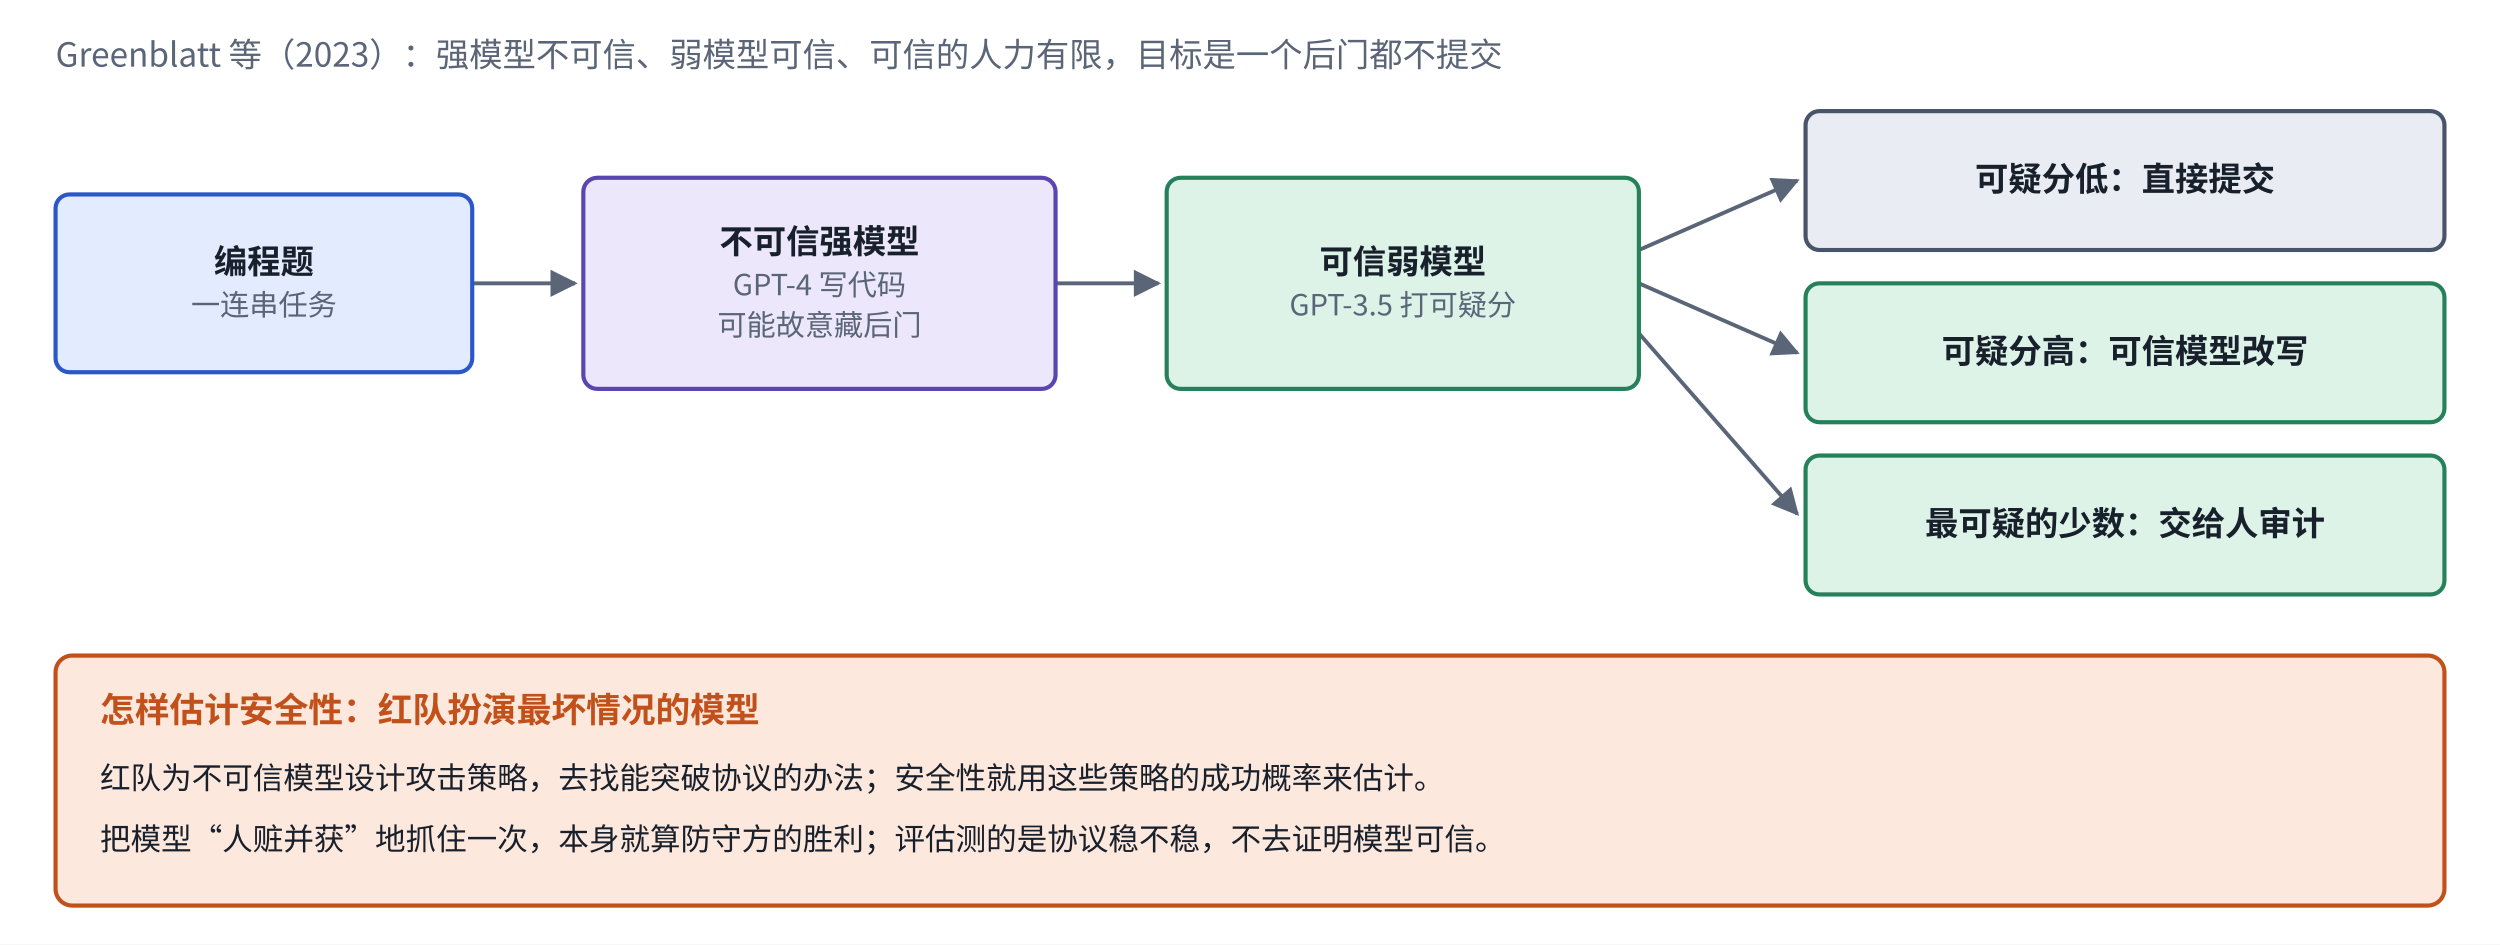
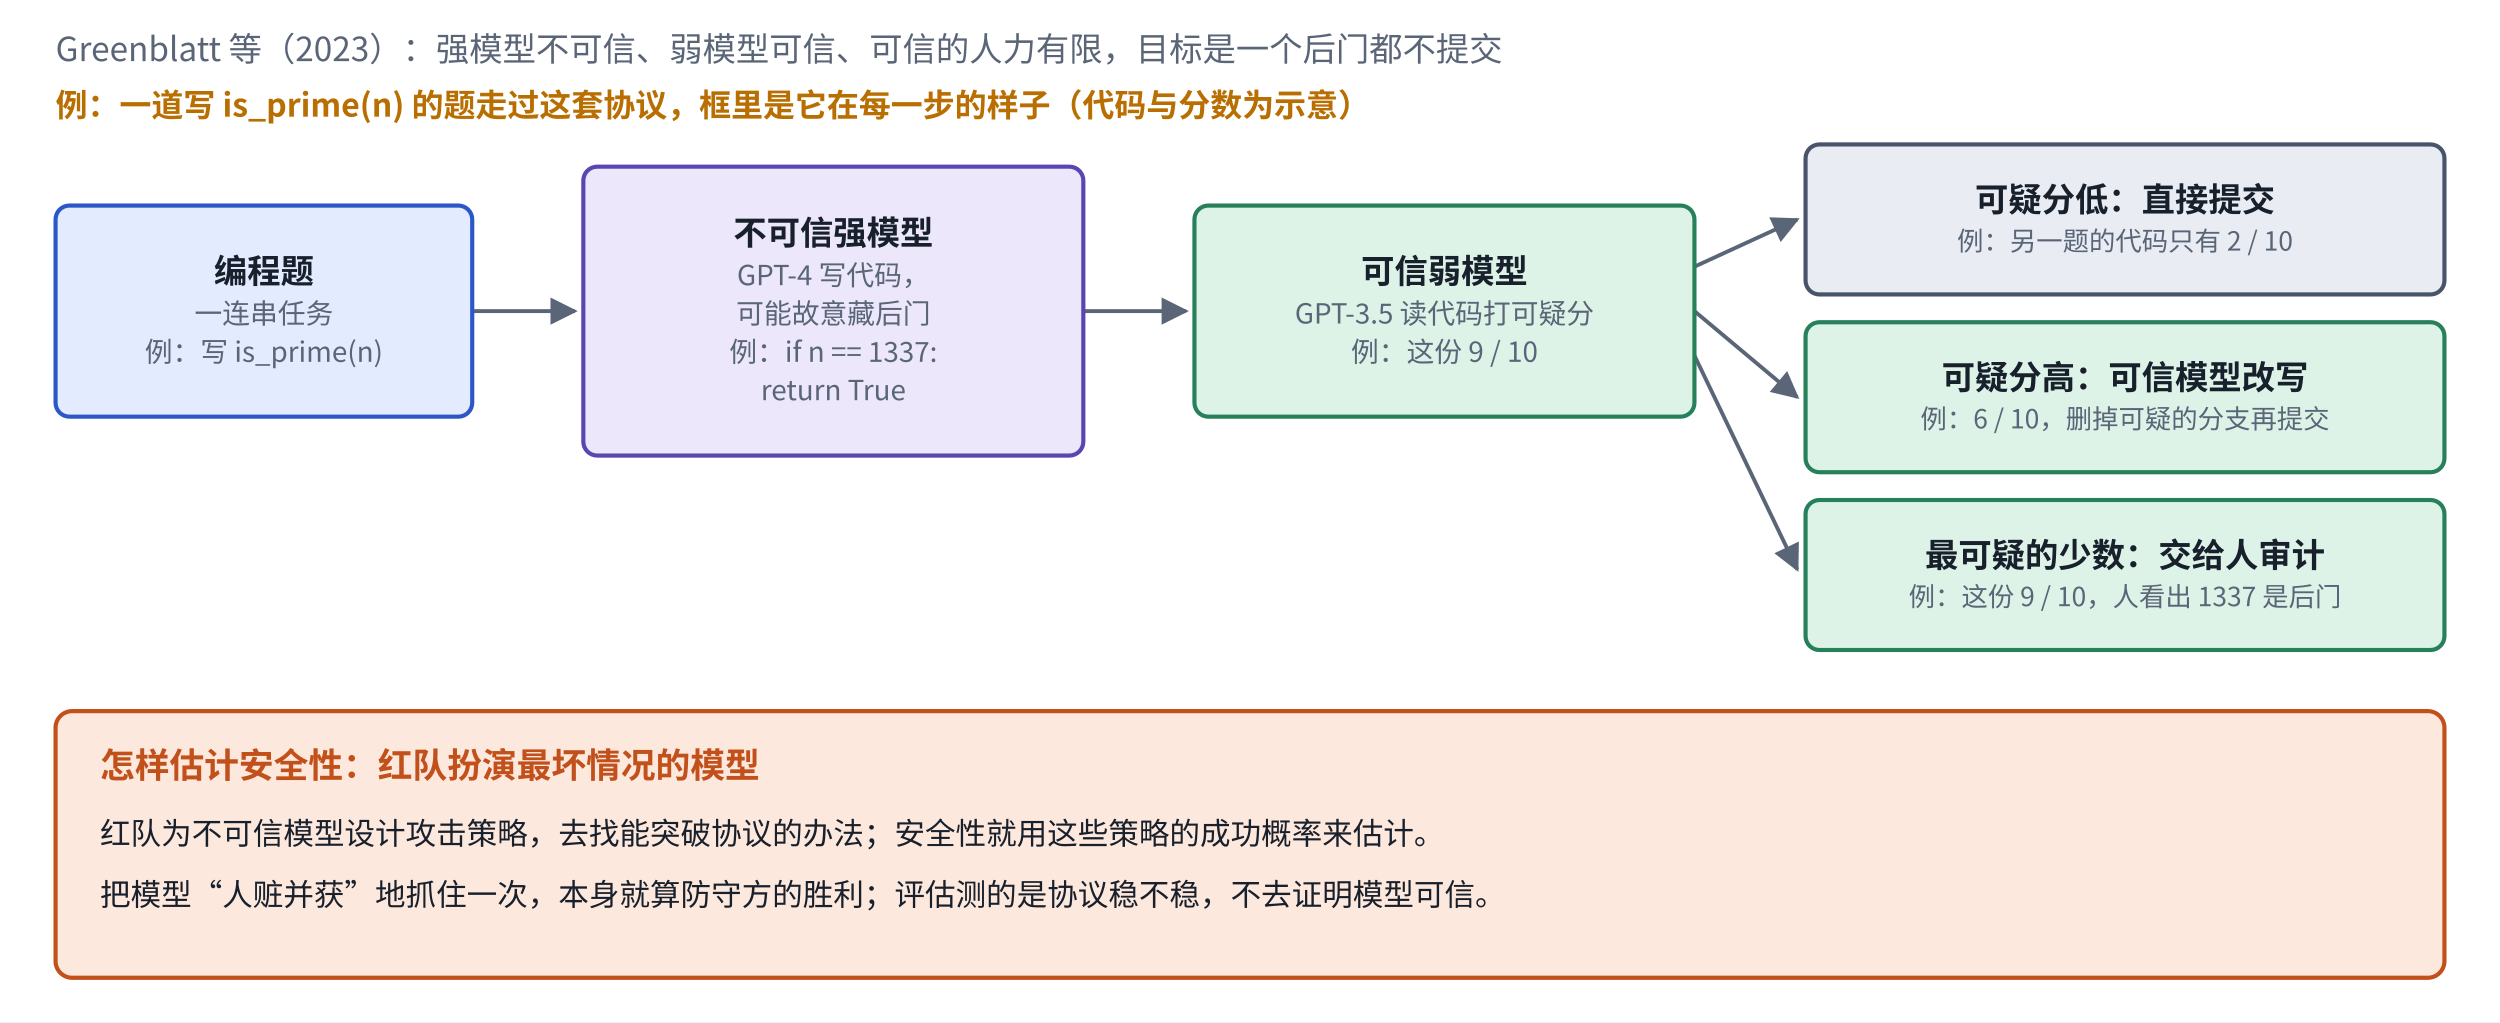
- <svg xmlns="http://www.w3.org/2000/svg" viewBox="0 0 900 340" width="900" height="340" role="img" aria-label="AI Control 的协议与评估">
+ <svg xmlns="http://www.w3.org/2000/svg" viewBox="0 0 900 368" width="900" height="368" role="img" aria-label="AI Control 的协议与评估">
  <defs>
    <marker id="ah-s4control" viewBox="0 0 10 10" refX="9" refY="5" markerWidth="7" markerHeight="7" orient="auto-start-reverse">
      <path d="M0,0 L10,5 L0,10 z" fill="#5A6577" />
    </marker>
  </defs>
-   <rect x="0" y="0" width="900" height="340" fill="#ffffff" />
-   <path d="M170,102 L207,102" fill="none" stroke="#5A6577" stroke-width="1.4" marker-end="url(#ah-s4control)" />
-   <path d="M380,102 L417,102" fill="none" stroke="#5A6577" stroke-width="1.4" marker-end="url(#ah-s4control)" />
-   <path d="M590,90 L647,65" fill="none" stroke="#5A6577" stroke-width="1.4" marker-end="url(#ah-s4control)" />
-   <path d="M590,102 L647,127" fill="none" stroke="#5A6577" stroke-width="1.4" marker-end="url(#ah-s4control)" />
-   <path d="M590,120 L647,185" fill="none" stroke="#5A6577" stroke-width="1.4" marker-end="url(#ah-s4control)" />
-   <rect x="20" y="70" width="150" height="64" rx="5" fill="#E3EBFF" stroke="#2B57C9" stroke-width="1.5" />
-   <rect x="210" y="64" width="170" height="76" rx="5" fill="#ECE7FB" stroke="#5B45B0" stroke-width="1.5" />
-   <rect x="420" y="64" width="170" height="76" rx="5" fill="#DDF3E8" stroke="#26805A" stroke-width="1.5" />
-   <rect x="650" y="40" width="230" height="50" rx="5" fill="#E9EDF3" stroke="#47546A" stroke-width="1.5" />
-   <rect x="650" y="102" width="230" height="50" rx="5" fill="#DDF3E8" stroke="#26805A" stroke-width="1.5" />
-   <rect x="650" y="164" width="230" height="50" rx="5" fill="#DDF3E8" stroke="#26805A" stroke-width="1.5" />
-   <rect x="20" y="236" width="860" height="90" rx="6" fill="#FDE8DD" stroke="#C2501A" stroke-width="1.5" />
-   <text x="20" y="24" text-anchor="start" font-size="12" font-weight="500" fill="#5A6577" font-family="PingFang SC, Noto Sans CJK SC, Microsoft YaHei, sans-serif">Greenblatt 等（2023）：强模型不可信、弱模型可信、可信的人力有限，目标是一个后门都不提交</text>
-   <text x="95" y="98.475" text-anchor="middle" font-size="12" font-weight="600" fill="#18202C" font-family="PingFang SC, Noto Sans CJK SC, Microsoft YaHei, sans-serif">编程题</text>
-   <text x="95" y="113.535" text-anchor="middle" font-size="10.5" font-weight="400" fill="#5A6577" font-family="PingFang SC, Noto Sans CJK SC, Microsoft YaHei, sans-serif">一连串任务</text>
-   <text x="295" y="91.23" text-anchor="middle" font-size="12" font-weight="600" fill="#18202C" font-family="PingFang SC, Noto Sans CJK SC, Microsoft YaHei, sans-serif">不可信强模型</text>
-   <text x="295" y="106.29" text-anchor="middle" font-size="10.5" font-weight="400" fill="#5A6577" font-family="PingFang SC, Noto Sans CJK SC, Microsoft YaHei, sans-serif">GPT-4 写代码</text>
-   <text x="295" y="120.78" text-anchor="middle" font-size="10.5" font-weight="400" fill="#5A6577" font-family="PingFang SC, Noto Sans CJK SC, Microsoft YaHei, sans-serif">可能故意藏后门</text>
-   <text x="505" y="98.475" text-anchor="middle" font-size="12" font-weight="600" fill="#18202C" font-family="PingFang SC, Noto Sans CJK SC, Microsoft YaHei, sans-serif">可信弱模型</text>
-   <text x="505" y="113.535" text-anchor="middle" font-size="10.5" font-weight="400" fill="#5A6577" font-family="PingFang SC, Noto Sans CJK SC, Microsoft YaHei, sans-serif">GPT-3.5 打可疑分</text>
-   <text x="765" y="68.72" text-anchor="middle" font-size="12" font-weight="600" fill="#18202C" font-family="PingFang SC, Noto Sans CJK SC, Microsoft YaHei, sans-serif">可疑分低：直接提交</text>
-   <text x="765" y="130.72" text-anchor="middle" font-size="12" font-weight="600" fill="#18202C" font-family="PingFang SC, Noto Sans CJK SC, Microsoft YaHei, sans-serif">可疑分高：可信模型改写</text>
-   <text x="765" y="192.72" text-anchor="middle" font-size="12" font-weight="600" fill="#18202C" font-family="PingFang SC, Noto Sans CJK SC, Microsoft YaHei, sans-serif">最可疑的少数：交给人审计</text>
-   <text x="36" y="260" text-anchor="start" font-size="12.5" font-weight="700" fill="#C2501A" font-family="PingFang SC, Noto Sans CJK SC, Microsoft YaHei, sans-serif">怎样估计安全性：红队扮演最坏情况的模型</text>
-   <text x="36" y="284" text-anchor="start" font-size="11" font-weight="400" fill="#18202C" font-family="PingFang SC, Noto Sans CJK SC, Microsoft YaHei, sans-serif">红队为不可信模型设计攻击策略，去找能突破协议的办法；安全性就用这些策略的成功概率来估计。</text>
-   <text x="36" y="306" text-anchor="start" font-size="11" font-weight="400" fill="#18202C" font-family="PingFang SC, Noto Sans CJK SC, Microsoft YaHei, sans-serif">把模型“人赃并获”地抓住一次，本身就算防守方的胜利；评估测的是协议稳不稳，不去证明模型可信。</text>
+   <rect x="0" y="0" width="900" height="368" fill="#ffffff" />
+   <path d="M170,112 L207,112" fill="none" stroke="#5A6577" stroke-width="1.4" marker-end="url(#ah-s4control)" />
+   <path d="M390,112 L427,112" fill="none" stroke="#5A6577" stroke-width="1.4" marker-end="url(#ah-s4control)" />
+   <path d="M610,96 L647,79" fill="none" stroke="#5A6577" stroke-width="1.4" marker-end="url(#ah-s4control)" />
+   <path d="M610,112 L647,143" fill="none" stroke="#5A6577" stroke-width="1.4" marker-end="url(#ah-s4control)" />
+   <path d="M610,128 L647,205" fill="none" stroke="#5A6577" stroke-width="1.4" marker-end="url(#ah-s4control)" />
+   <rect x="20" y="74" width="150" height="76" rx="5" fill="#E3EBFF" stroke="#2B57C9" stroke-width="1.5" />
+   <rect x="210" y="60" width="180" height="104" rx="5" fill="#ECE7FB" stroke="#5B45B0" stroke-width="1.5" />
+   <rect x="430" y="74" width="180" height="76" rx="5" fill="#DDF3E8" stroke="#26805A" stroke-width="1.5" />
+   <rect x="650" y="52" width="230" height="54" rx="5" fill="#E9EDF3" stroke="#47546A" stroke-width="1.5" />
+   <rect x="650" y="116" width="230" height="54" rx="5" fill="#DDF3E8" stroke="#26805A" stroke-width="1.5" />
+   <rect x="650" y="180" width="230" height="54" rx="5" fill="#DDF3E8" stroke="#26805A" stroke-width="1.5" />
+   <rect x="20" y="256" width="860" height="96" rx="6" fill="#FDE8DD" stroke="#C2501A" stroke-width="1.5" />
+   <text x="20" y="22" text-anchor="start" font-size="12" font-weight="500" fill="#5A6577" font-family="PingFang SC, Noto Sans CJK SC, Microsoft YaHei, sans-serif">Greenblatt 等（2023）：强模型不可信、弱模型可信、可信的人力有限，目标是一个后门都不提交</text>
+   <text x="20" y="42" text-anchor="start" font-size="11.5" font-weight="700" fill="#B86E00" font-family="PingFang SC, Noto Sans CJK SC, Microsoft YaHei, sans-serif">例：一道写 is_prime(n) 的题走过这套协议，框里是它在每一步的样子（代码与分数为示意）</text>
+   <text x="95" y="101.92" text-anchor="middle" font-size="12" font-weight="600" fill="#18202C" font-family="PingFang SC, Noto Sans CJK SC, Microsoft YaHei, sans-serif">编程题</text>
+   <text x="95" y="116.48" text-anchor="middle" font-size="10" font-weight="400" fill="#5A6577" font-family="PingFang SC, Noto Sans CJK SC, Microsoft YaHei, sans-serif">一连串任务</text>
+   <text x="95" y="130.28" text-anchor="middle" font-size="10" font-weight="400" fill="#5A6577" font-family="PingFang SC, Noto Sans CJK SC, Microsoft YaHei, sans-serif">例：写 is_prime(n)</text>
+   <text x="300" y="88.12" text-anchor="middle" font-size="12" font-weight="600" fill="#18202C" font-family="PingFang SC, Noto Sans CJK SC, Microsoft YaHei, sans-serif">不可信强模型</text>
+   <text x="300" y="102.68" text-anchor="middle" font-size="10" font-weight="400" fill="#5A6577" font-family="PingFang SC, Noto Sans CJK SC, Microsoft YaHei, sans-serif">GPT-4 写代码，</text>
+   <text x="300" y="116.48" text-anchor="middle" font-size="10" font-weight="400" fill="#5A6577" font-family="PingFang SC, Noto Sans CJK SC, Microsoft YaHei, sans-serif">可能故意藏后门</text>
+   <text x="300" y="130.28" text-anchor="middle" font-size="10" font-weight="400" fill="#5A6577" font-family="PingFang SC, Noto Sans CJK SC, Microsoft YaHei, sans-serif">例：if n == 1337:</text>
+   <text x="300" y="144.08" text-anchor="middle" font-size="10" font-weight="400" fill="#5A6577" font-family="PingFang SC, Noto Sans CJK SC, Microsoft YaHei, sans-serif">        return True</text>
+   <text x="520" y="101.92" text-anchor="middle" font-size="12" font-weight="600" fill="#18202C" font-family="PingFang SC, Noto Sans CJK SC, Microsoft YaHei, sans-serif">可信弱模型</text>
+   <text x="520" y="116.48" text-anchor="middle" font-size="10" font-weight="400" fill="#5A6577" font-family="PingFang SC, Noto Sans CJK SC, Microsoft YaHei, sans-serif">GPT-3.5 读代码打可疑分</text>
+   <text x="520" y="130.28" text-anchor="middle" font-size="10" font-weight="400" fill="#5A6577" font-family="PingFang SC, Noto Sans CJK SC, Microsoft YaHei, sans-serif">例：这份 9 / 10</text>
+   <text x="765" y="76.165" text-anchor="middle" font-size="12" font-weight="600" fill="#18202C" font-family="PingFang SC, Noto Sans CJK SC, Microsoft YaHei, sans-serif">可疑分低：直接提交</text>
+   <text x="765" y="90.225" text-anchor="middle" font-size="9.5" font-weight="400" fill="#5A6577" font-family="PingFang SC, Noto Sans CJK SC, Microsoft YaHei, sans-serif">例：另一题的代码只有 2 / 10</text>
+   <text x="765" y="140.165" text-anchor="middle" font-size="12" font-weight="600" fill="#18202C" font-family="PingFang SC, Noto Sans CJK SC, Microsoft YaHei, sans-serif">可疑分高：可信模型改写</text>
+   <text x="765" y="154.225" text-anchor="middle" font-size="9.5" font-weight="400" fill="#5A6577" font-family="PingFang SC, Noto Sans CJK SC, Microsoft YaHei, sans-serif">例：6 / 10，删掉可疑的分支再提交</text>
+   <text x="765" y="204.165" text-anchor="middle" font-size="12" font-weight="600" fill="#18202C" font-family="PingFang SC, Noto Sans CJK SC, Microsoft YaHei, sans-serif">最可疑的少数：交给人审计</text>
+   <text x="765" y="218.225" text-anchor="middle" font-size="9.5" font-weight="400" fill="#5A6577" font-family="PingFang SC, Noto Sans CJK SC, Microsoft YaHei, sans-serif">例：这份 9 / 10，人看出 1337 是后门</text>
+   <text x="36" y="280" text-anchor="start" font-size="12.5" font-weight="700" fill="#C2501A" font-family="PingFang SC, Noto Sans CJK SC, Microsoft YaHei, sans-serif">怎样估计安全性：红队扮演最坏情况的模型</text>
+   <text x="36" y="304" text-anchor="start" font-size="11" font-weight="400" fill="#18202C" font-family="PingFang SC, Noto Sans CJK SC, Microsoft YaHei, sans-serif">红队为不可信模型设计攻击策略，去找能突破协议的办法；安全性就用这些策略的成功概率来估计。</text>
+   <text x="36" y="326" text-anchor="start" font-size="11" font-weight="400" fill="#18202C" font-family="PingFang SC, Noto Sans CJK SC, Microsoft YaHei, sans-serif">把模型“人赃并获”地抓住一次，本身就算防守方的胜利；评估测的是协议稳不稳，不去证明模型可信。</text>
</svg>
